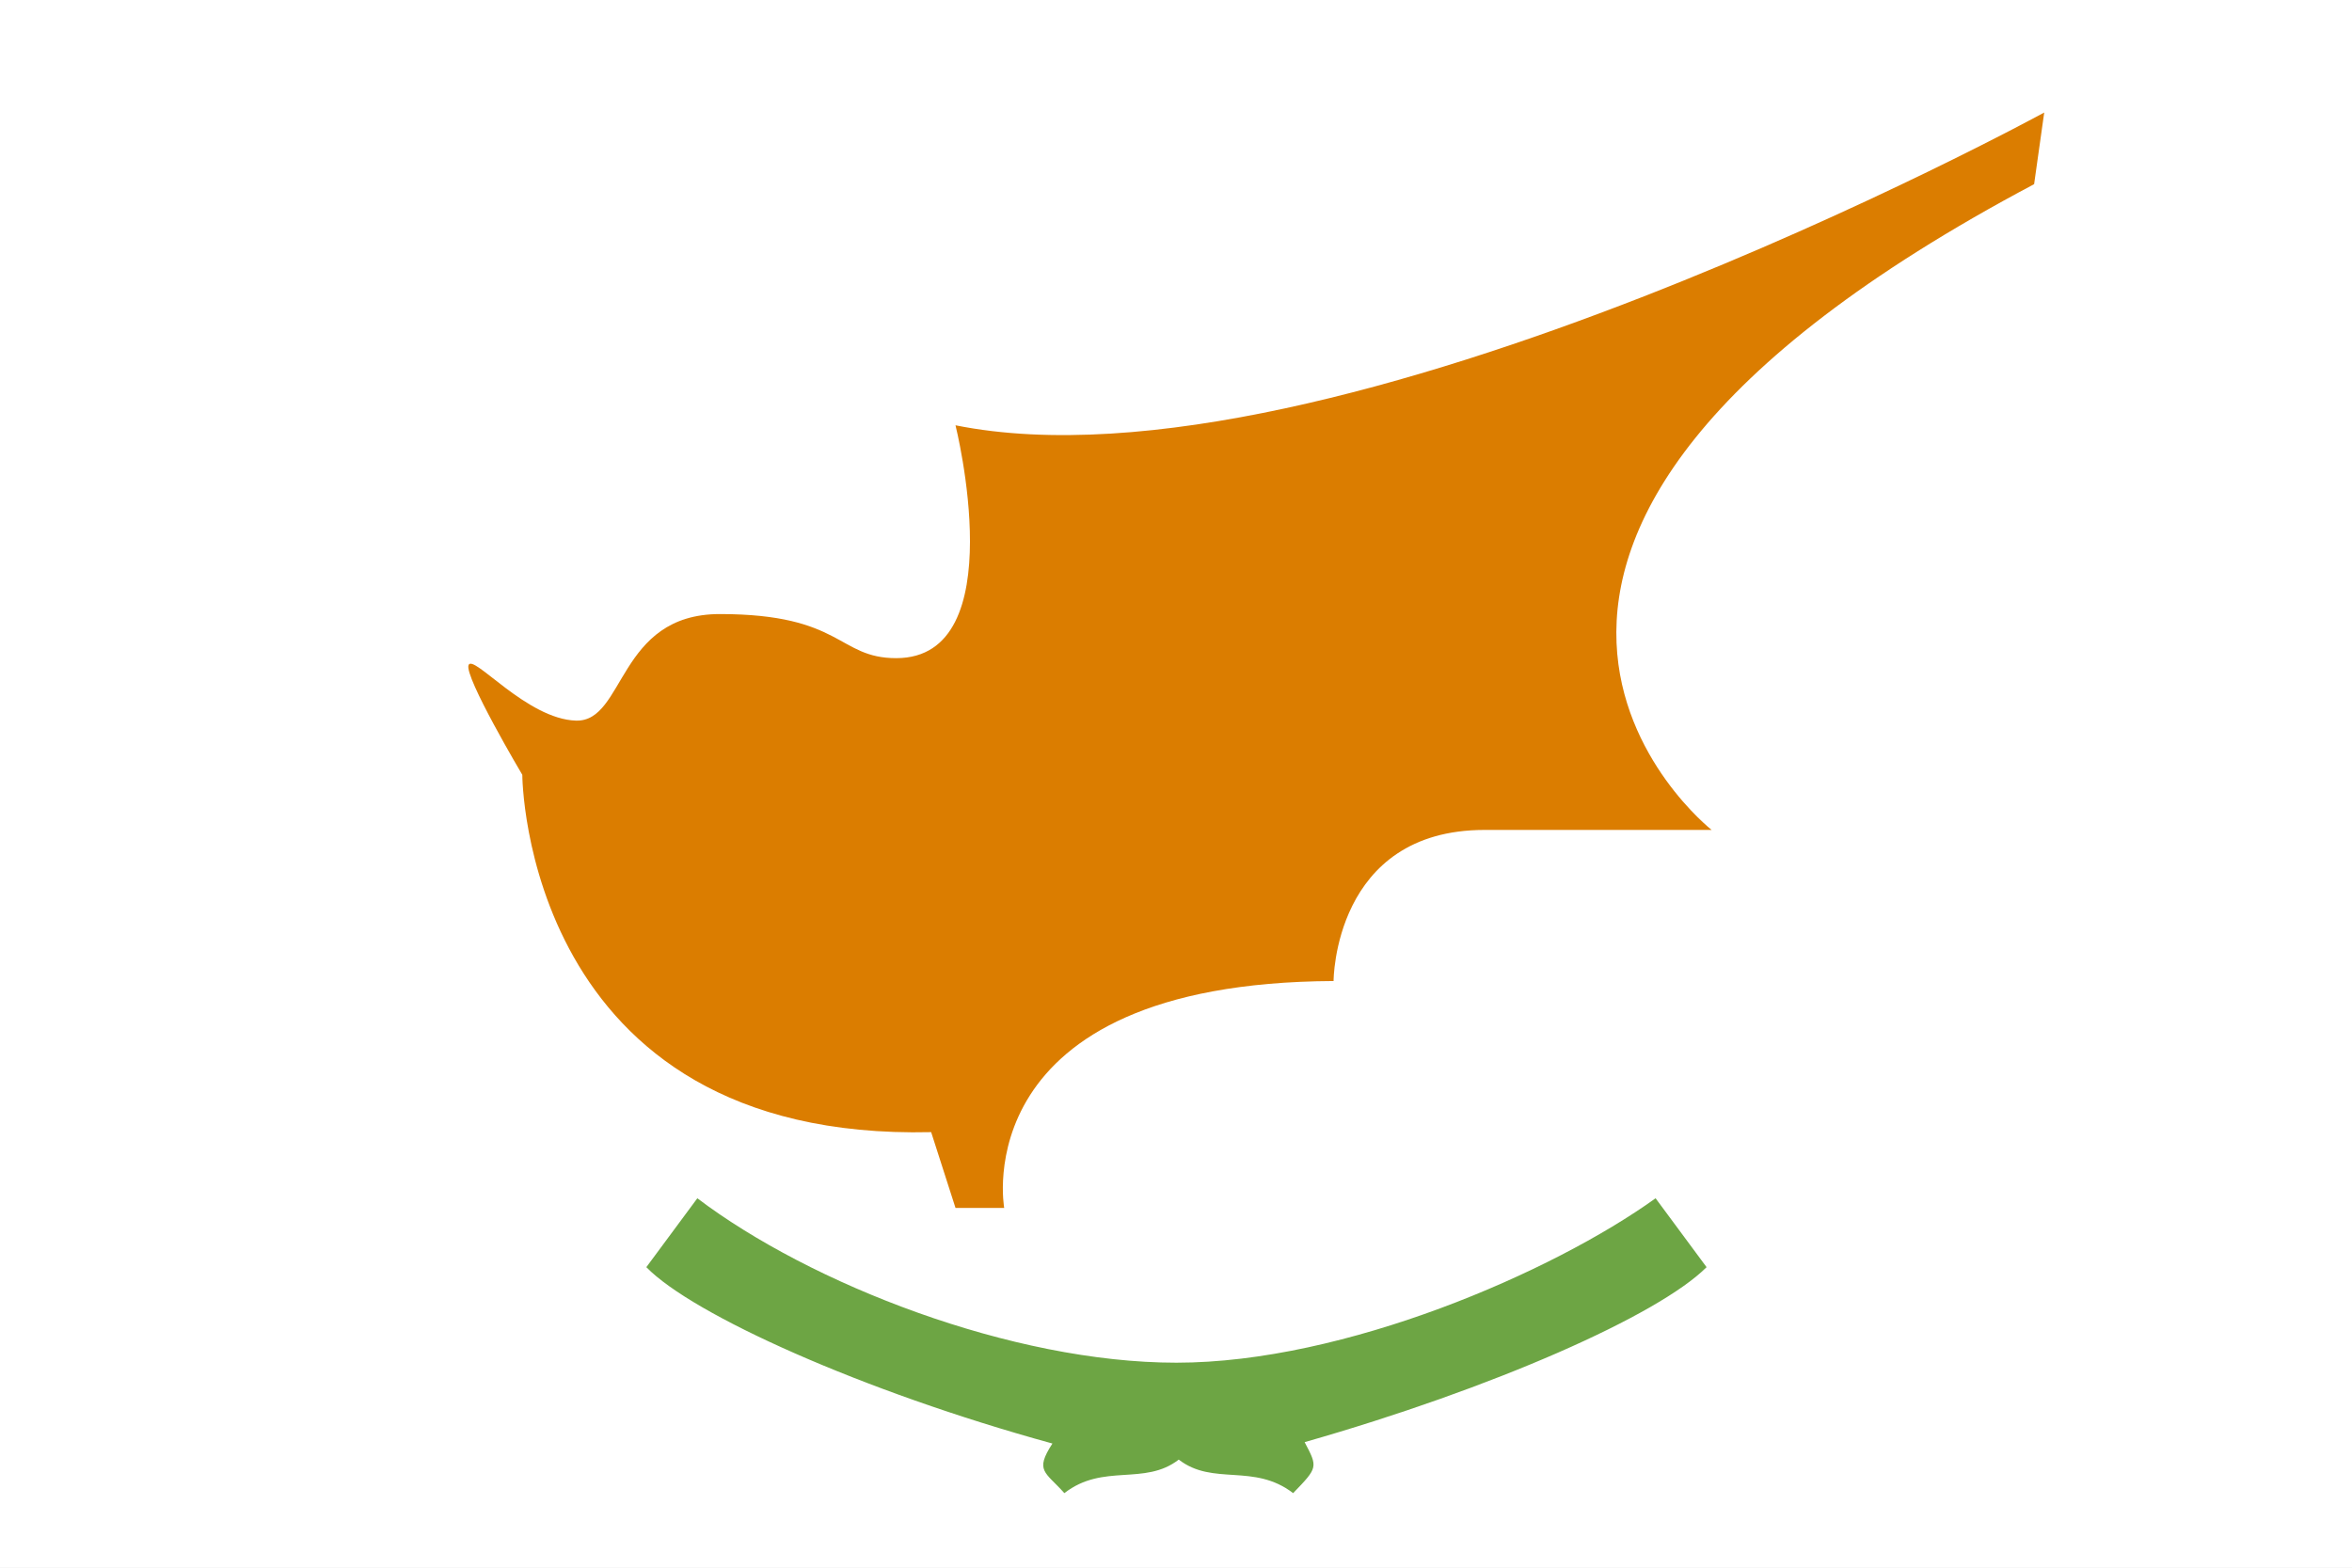
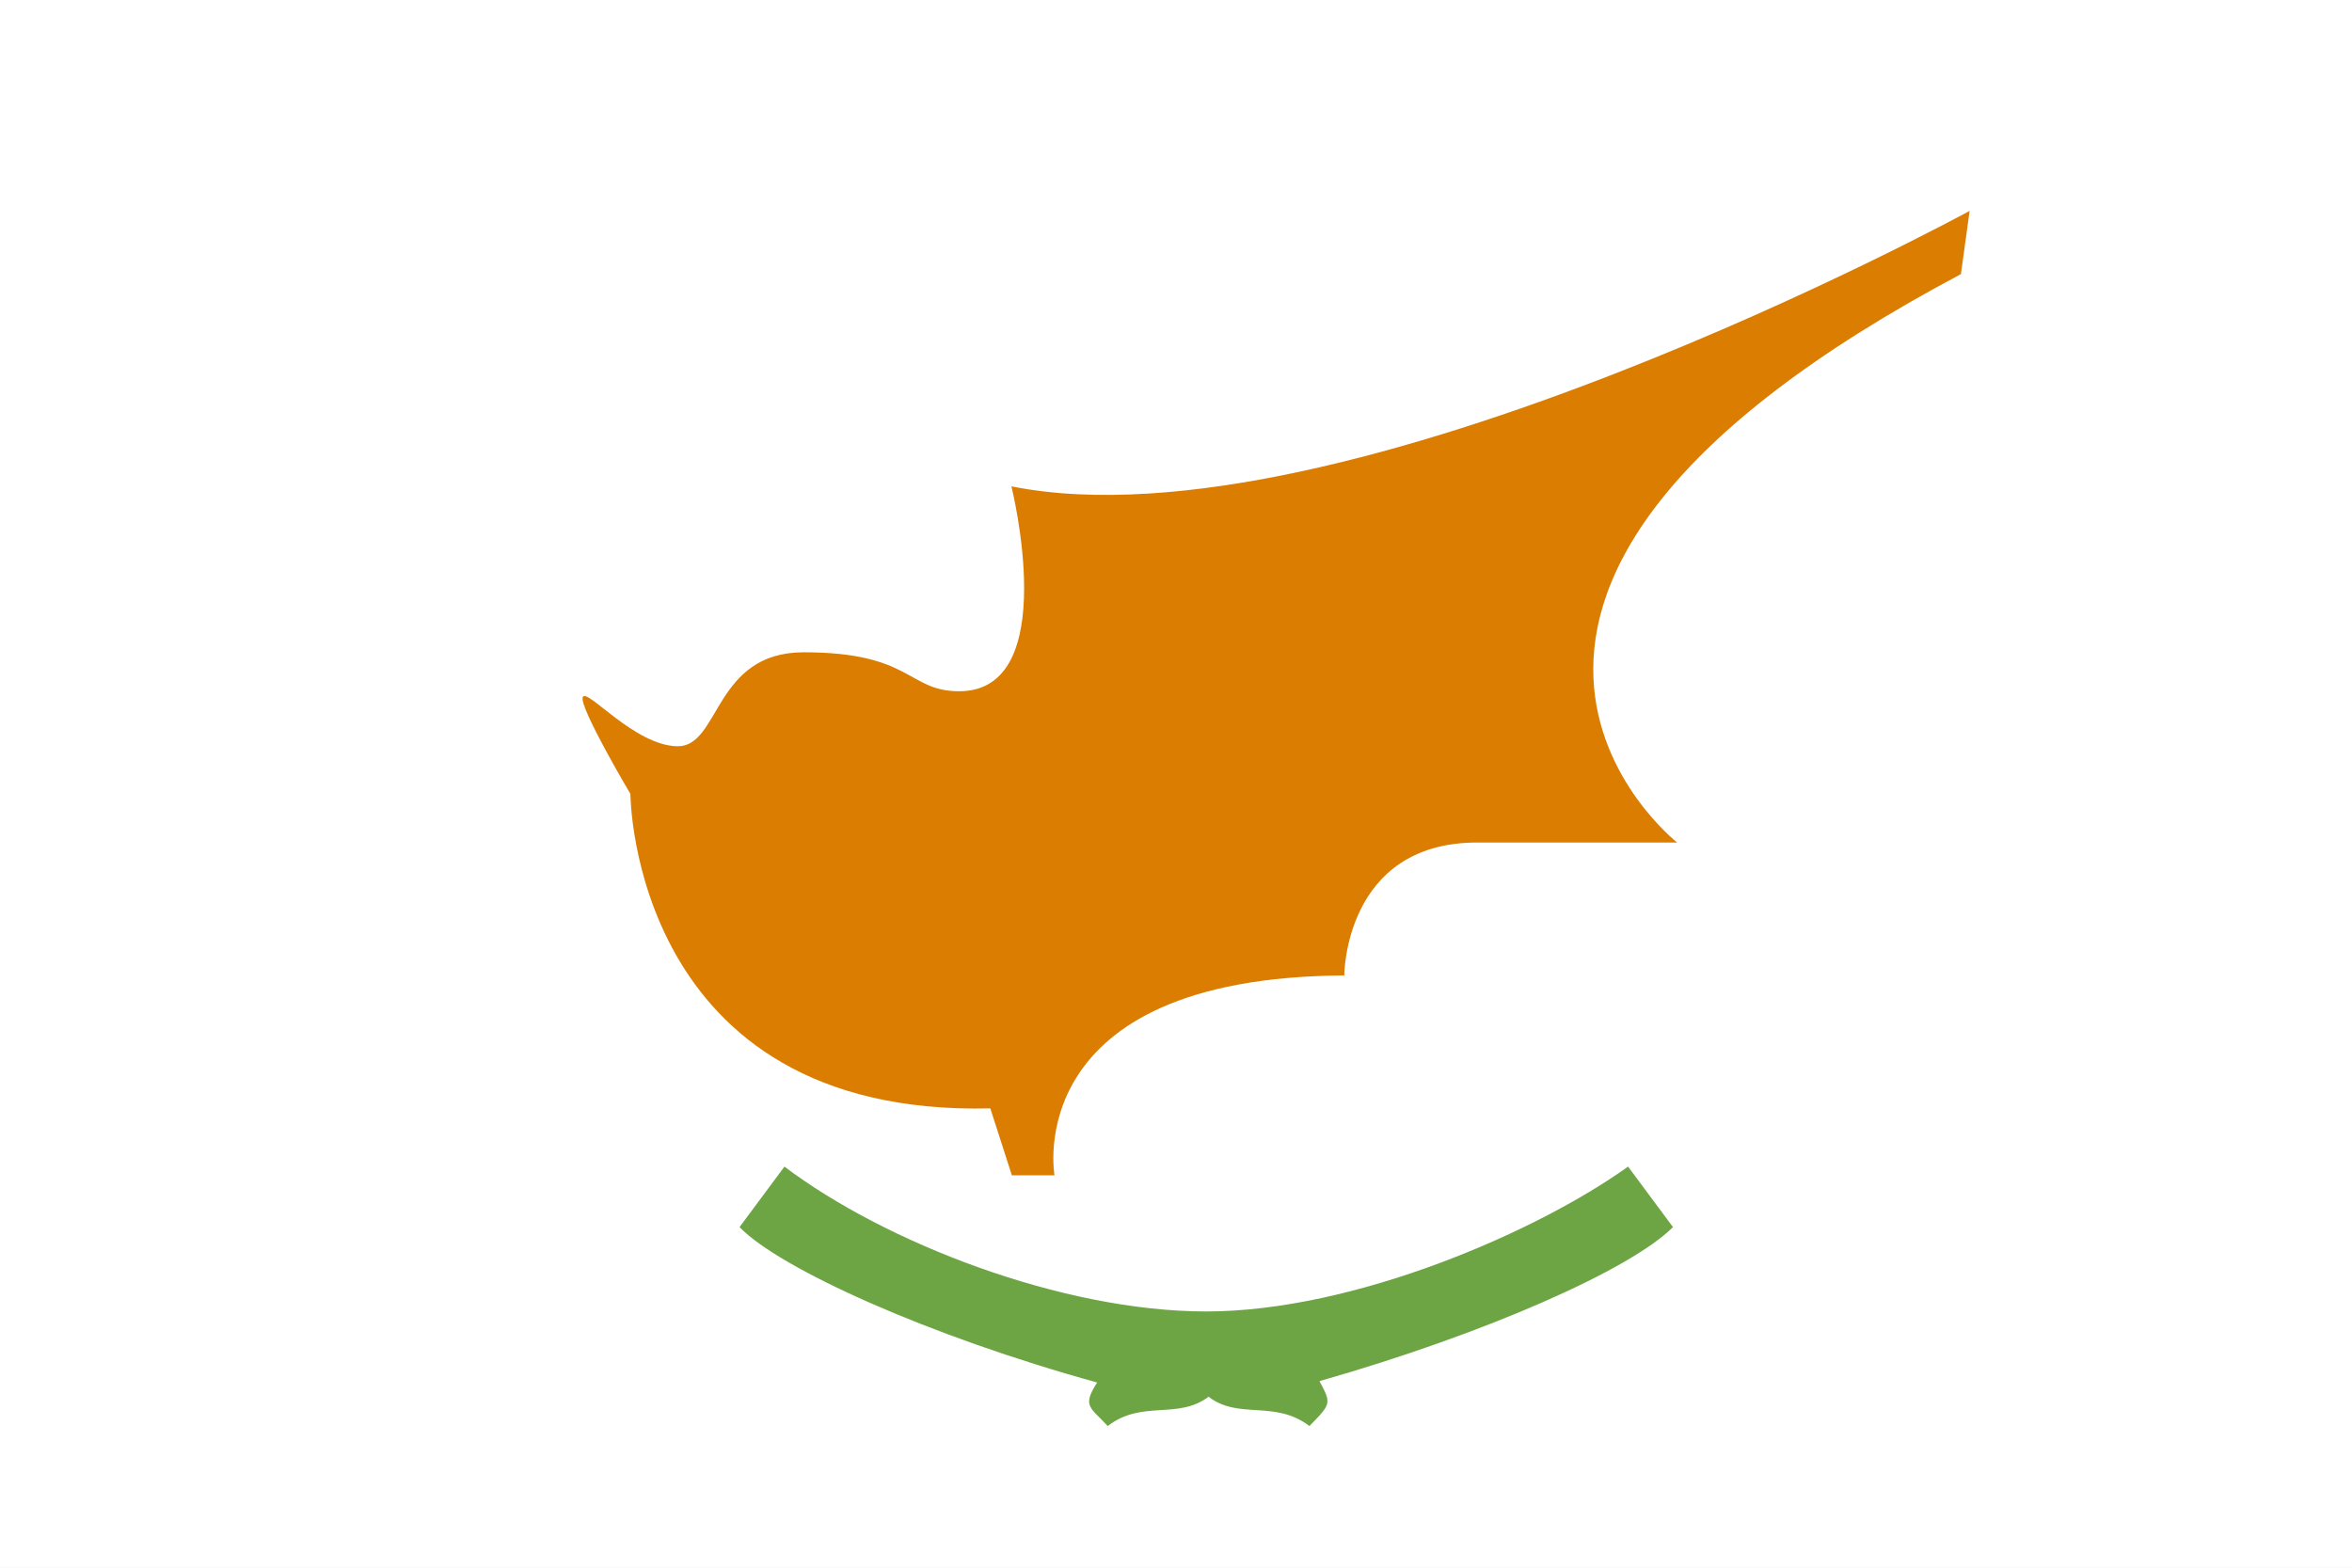
- <svg xmlns="http://www.w3.org/2000/svg" viewBox="0 0 512 341.3">
-   <path fill="#FFF" d="M0 0h512v341.3H0z" />
-   <path fill="#6DA544" d="m371.5 275.9-11.1-15c-22.4 16.1-67.7 35.8-104.3 35.8-35.8 0-79.6-17.1-104.3-35.8l-11.1 15c10 10.3 46.9 27 88.4 38.4-3.9 6-1.6 6.1 2.6 10.8 8.5-6.6 17.4-1.5 24.9-7.3 7.5 5.8 16.3.7 24.9 7.3 5.4-5.6 5.4-5.6 2.5-11.1 41-11.7 77-27.6 87.5-38.1z" />
-   <path fill="#DB7D00" d="M113.7 168.7s.2 79.9 89 77.8L208 263h10.6s-8.9-49 71.7-49.4c0 0 0-32.9 32.9-32.9h49.4S294 119 442.8 40.1l2.2-15.6s-154.8 84.6-237 68.1c0 0 12.7 50.7-12.9 50.7-12.8 0-11.6-9.6-38.4-9.6-22.3 0-20.6 23.5-31.3 23.2S103 142.3 102 144.8s11.7 23.9 11.7 23.9z" />
+ <svg xmlns="http://www.w3.org/2000/svg" viewBox="0 0 513 342">
+   <path fill="#FFF" d="M0 0h513v342H0z" />
+   <path fill="#6DA544" d="m364.9 267.7-9.8-13.2c-19.8 14.2-59.7 31.6-92 31.6-31.6 0-70.2-15.1-92-31.6l-9.8 13.2c8.8 9.1 41.4 23.8 78 33.9-3.4 5.3-1.4 5.4 2.3 9.5 7.5-5.8 15.3-1.3 22-6.4 6.6 5.1 14.4.6 22 6.4 4.8-4.9 4.8-4.9 2.2-9.8 36.1-10.3 67.8-24.3 77.1-33.6z" />
+   <path fill="#DB7D00" d="M137.5 173.2s.2 70.5 78.5 68.6l4.7 14.6h9.3s-7.8-43.2 63.2-43.6c0 0 0-29 29-29h43.6s-69.3-54.4 61.9-124l1.9-13.8s-136.5 74.6-209 60.1c0 0 11.2 44.7-11.4 44.7-11.3 0-10.2-8.5-33.9-8.5-19.7 0-18.2 20.7-27.6 20.5s-19.8-12.9-20.6-10.7c-.8 2.2 10.4 21.1 10.4 21.1z" />
</svg>
